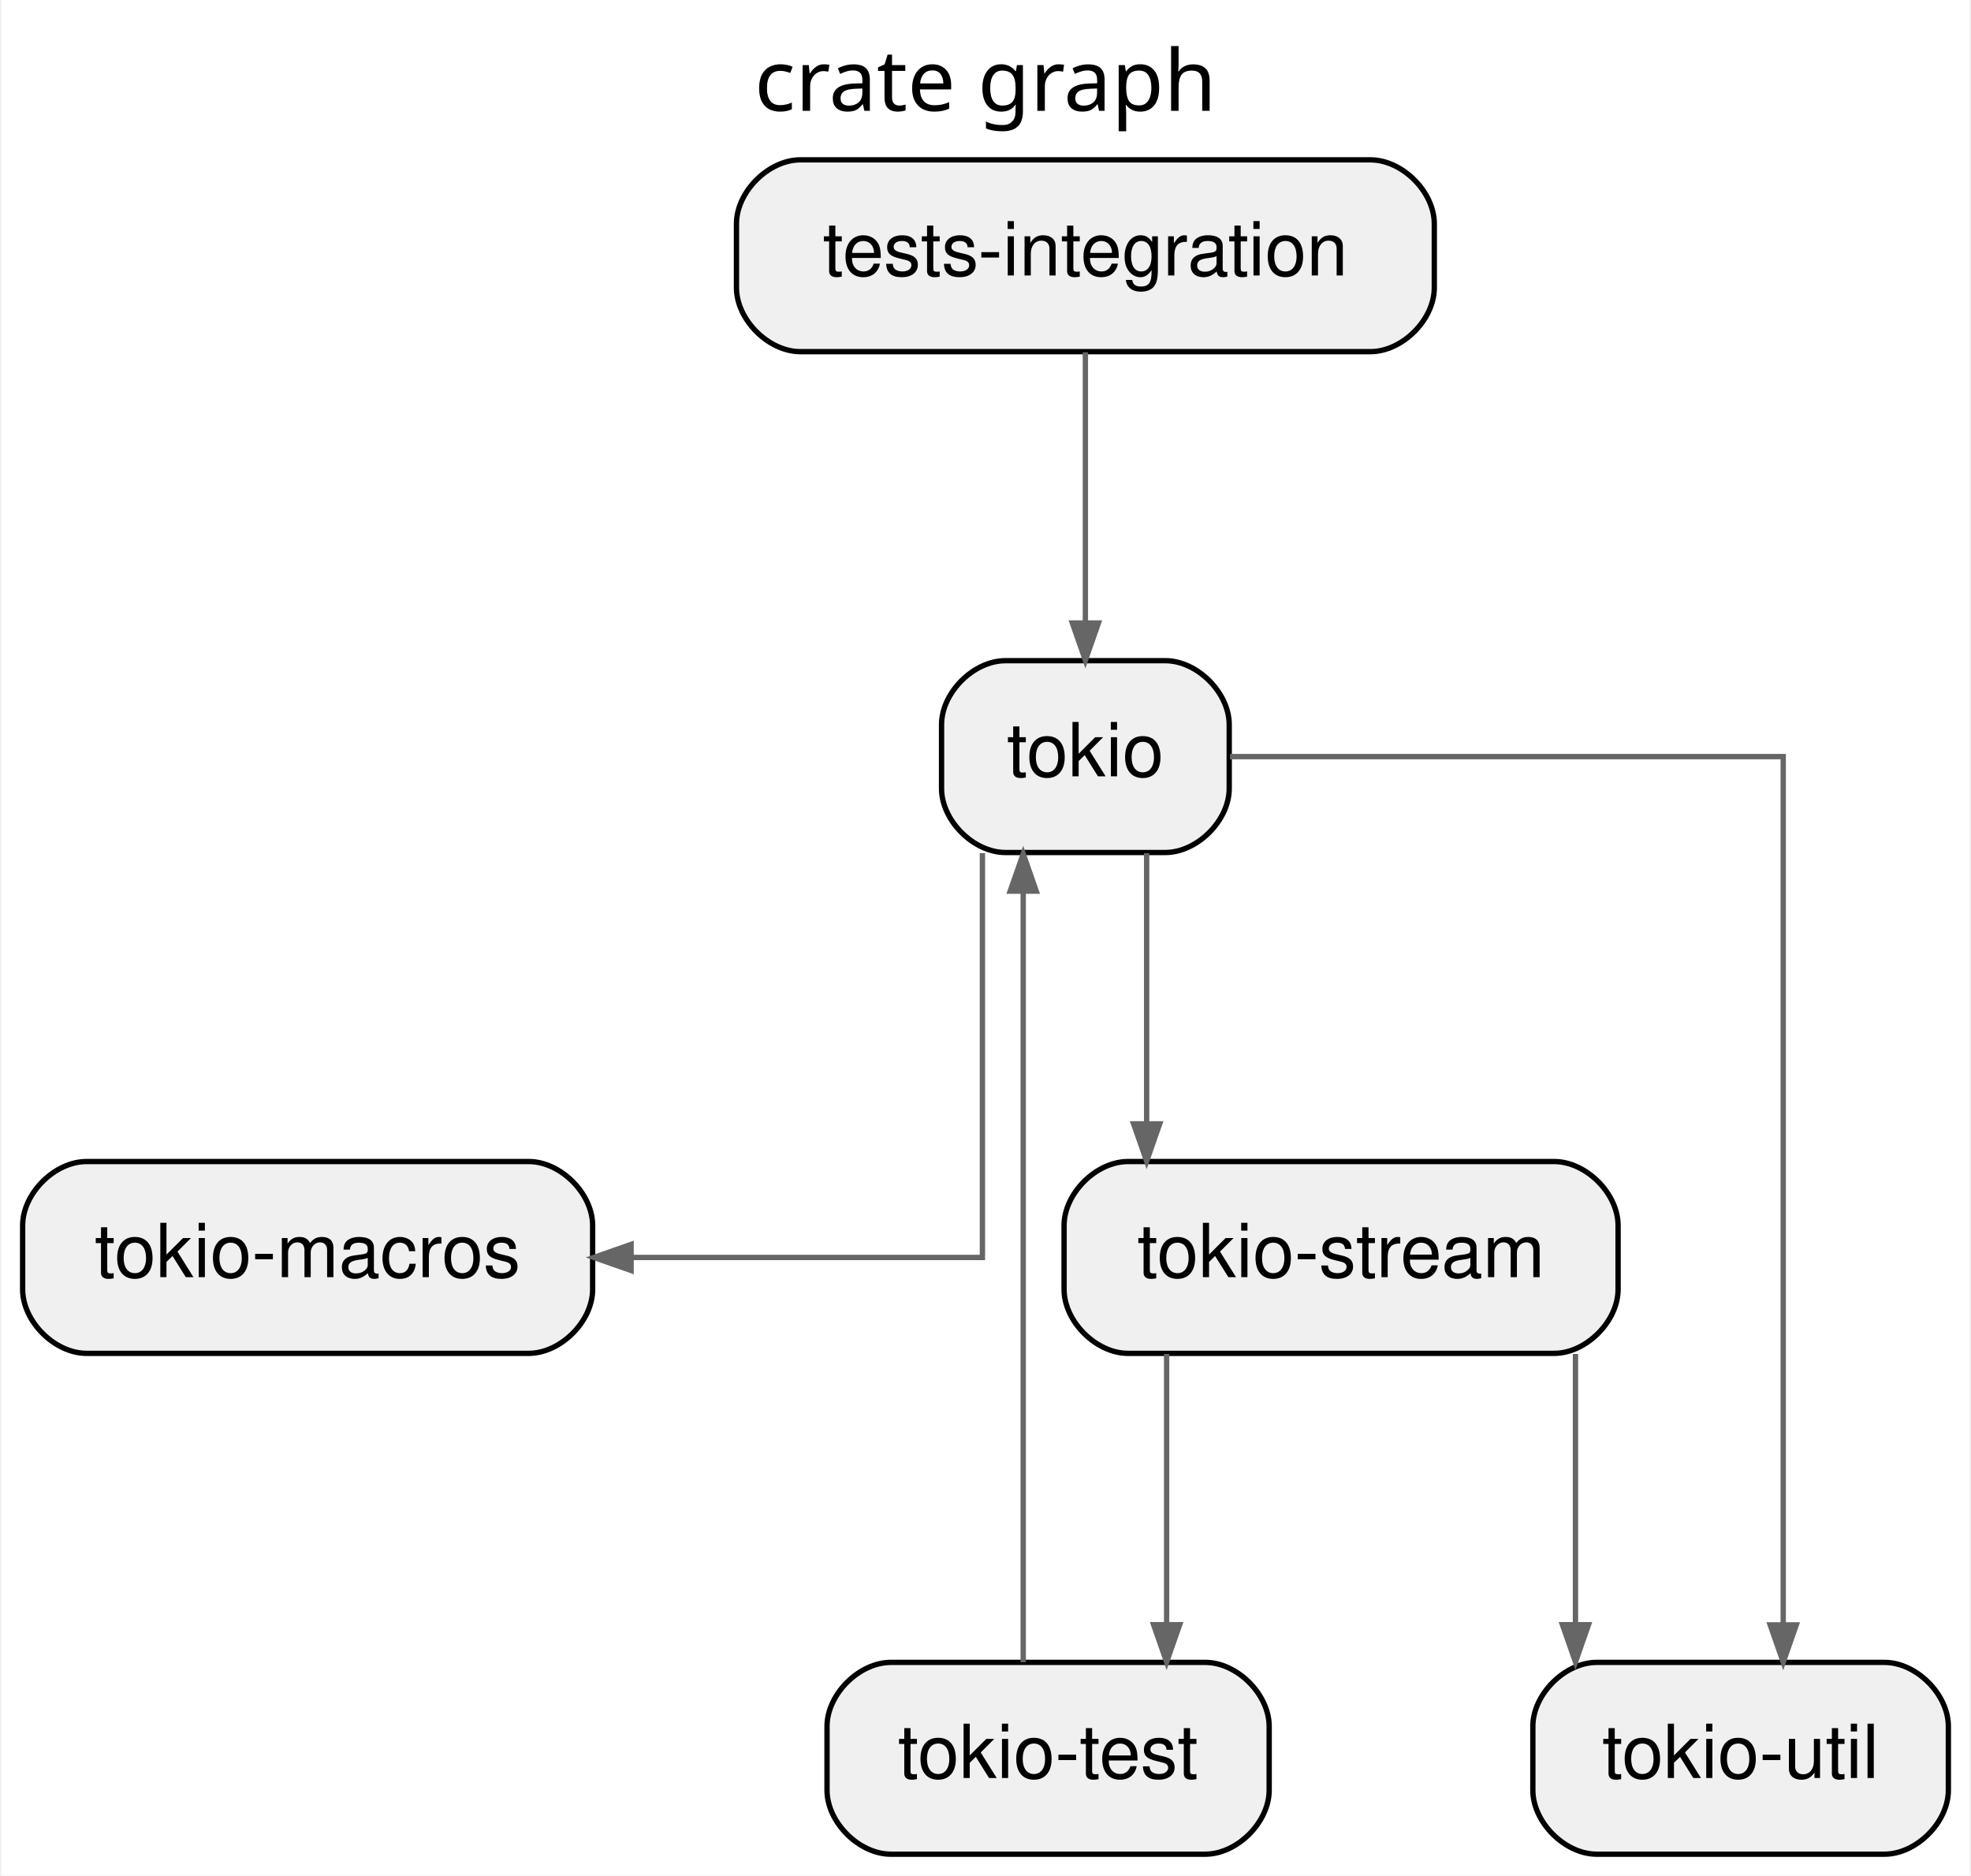
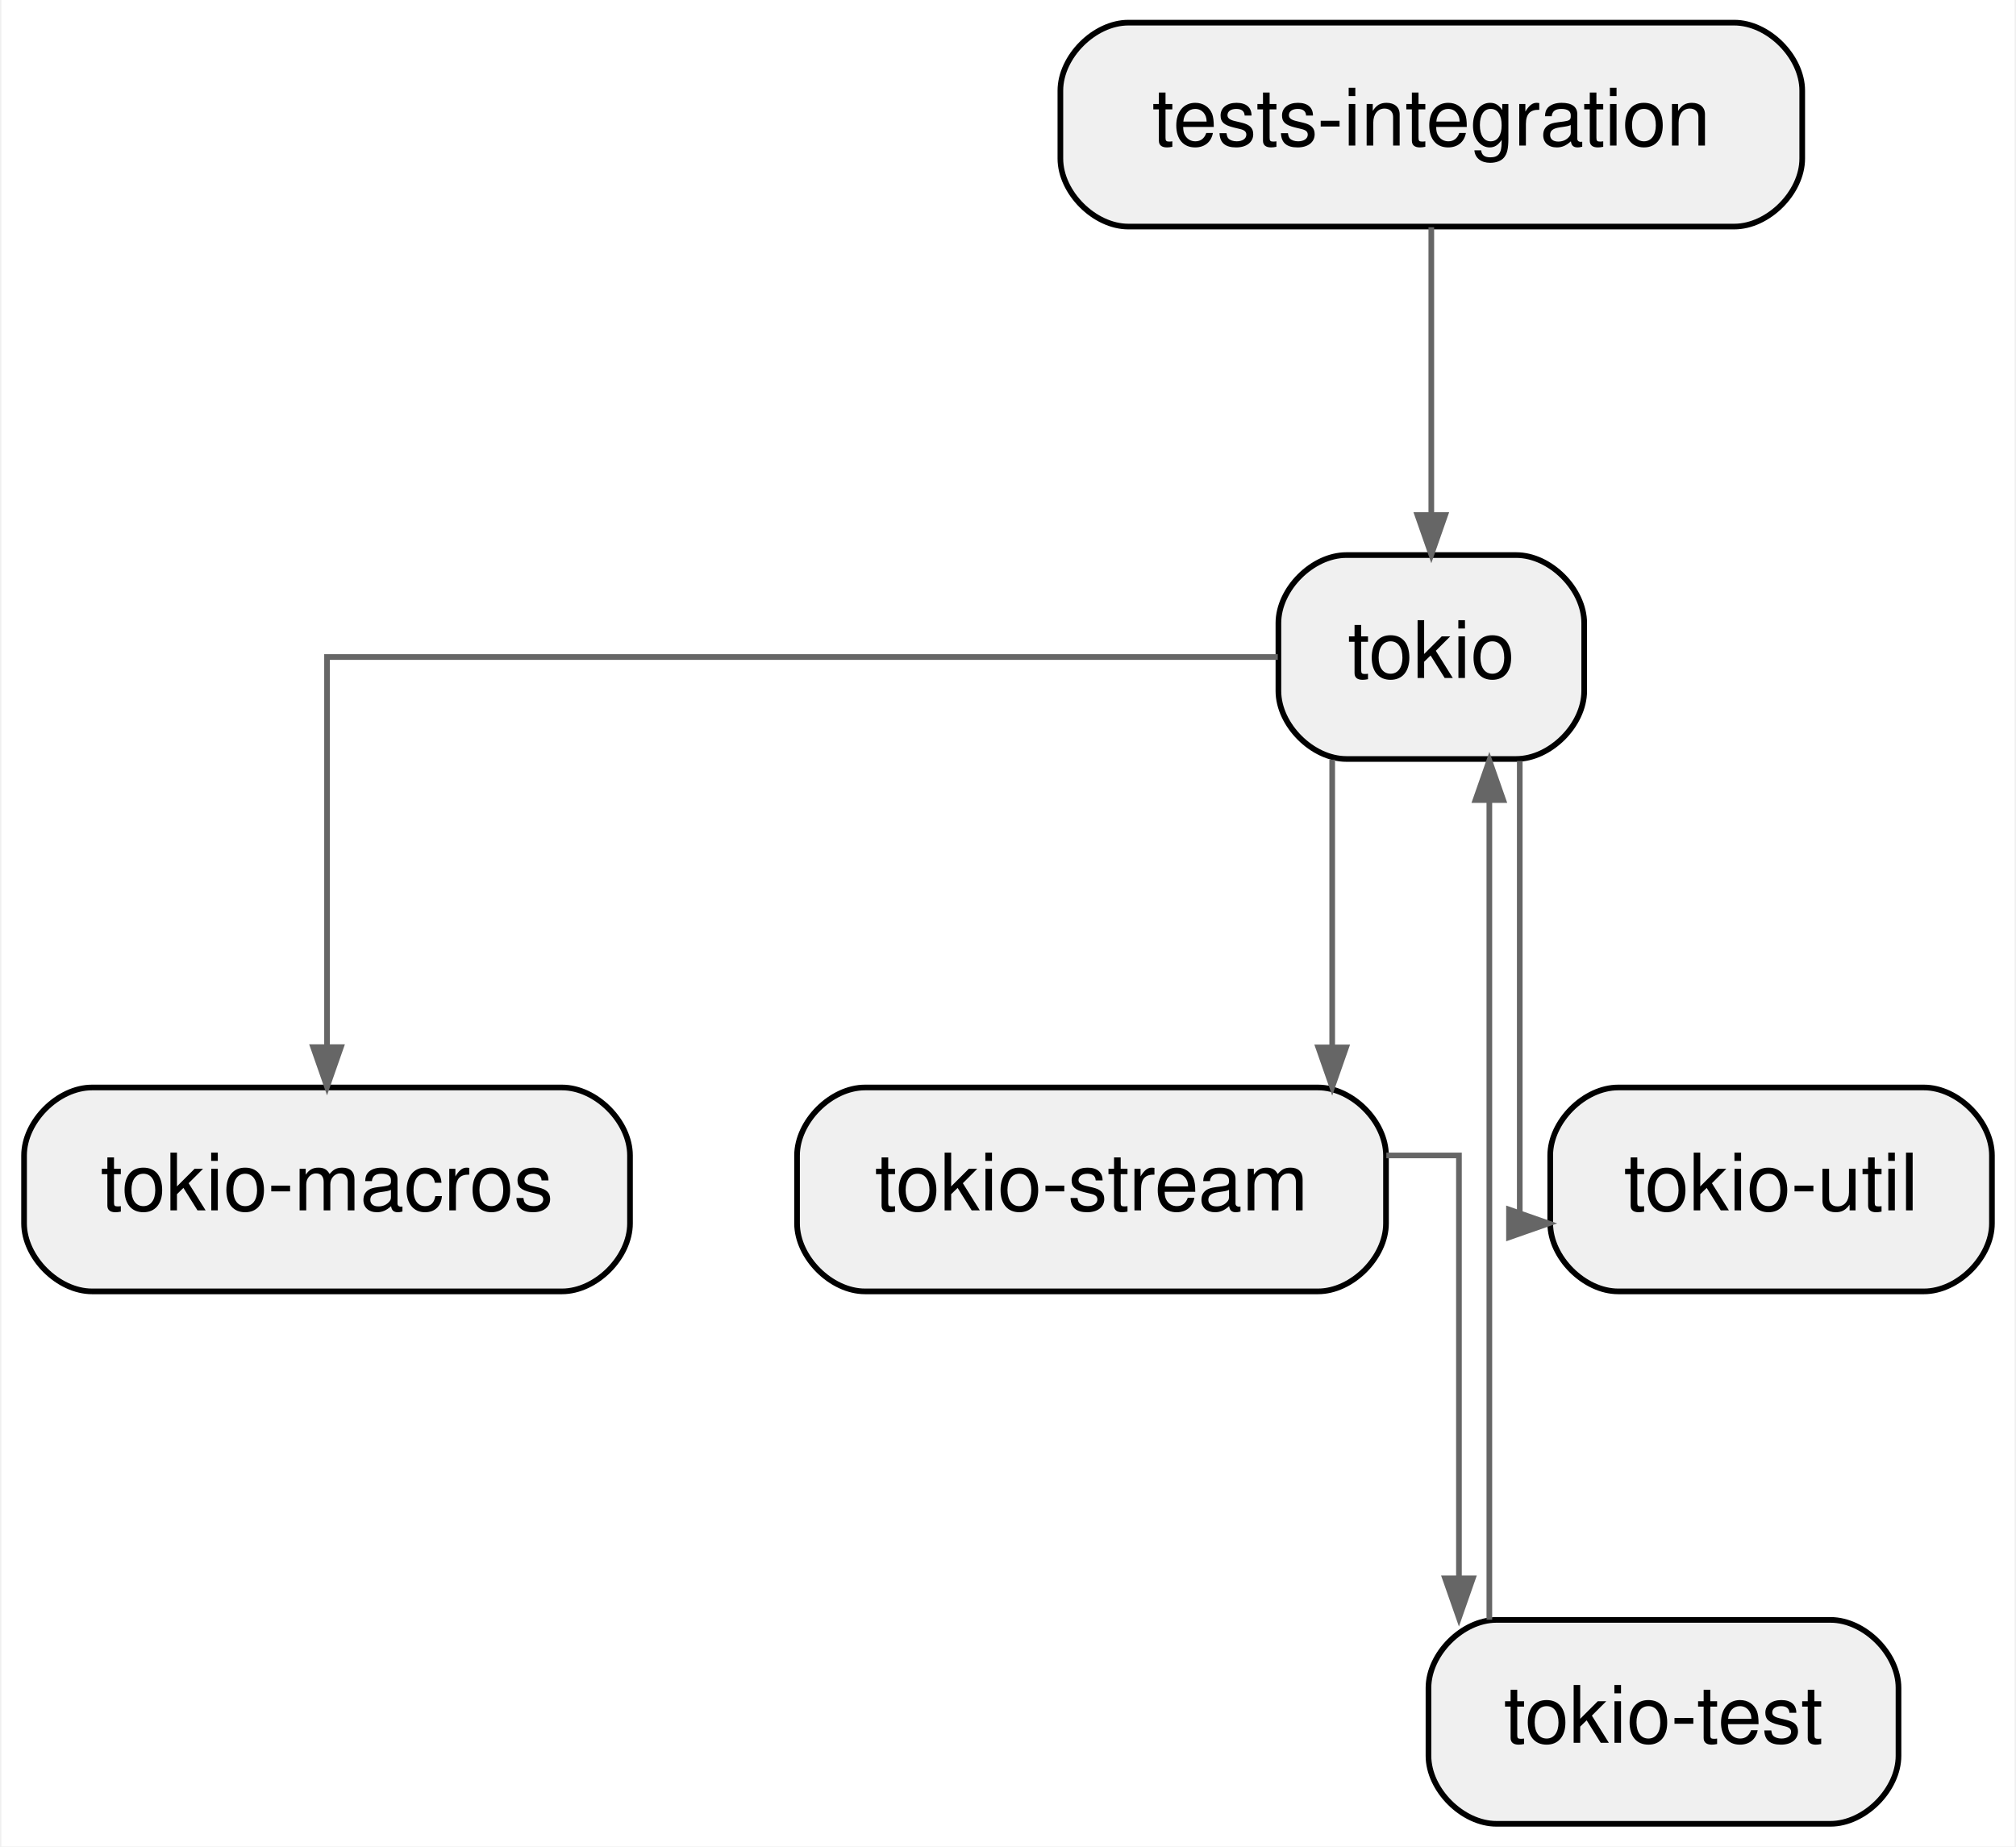
- <svg xmlns="http://www.w3.org/2000/svg" width="370pt" height="352pt" viewBox="0.00 0.00 369.50 352.00">
-   <g id="graph0" class="graph" transform="scale(1 1) rotate(0) translate(4 348)">
-     <polygon fill="white" stroke="transparent" points="-4,4 -4,-348 365.5,-348 365.5,4 -4,4" />
-     <text text-anchor="middle" x="180.75" y="-327.2" font-family="Helvetica Bold" font-size="16.00">crate graph</text>
+ <svg xmlns="http://www.w3.org/2000/svg" width="356pt" height="326pt" viewBox="0.00 0.00 355.50 326.00">
+   <g id="graph0" class="graph" transform="scale(1 1) rotate(0) translate(4 322)">
+     <polygon fill="white" stroke="transparent" points="-4,4 -4,-322 351.5,-322 351.5,4 -4,4" />
    <g id="node1" class="node">
-       <path fill="#f0f0f0" stroke="black" d="M253,-318C253,-318 146,-318 146,-318 140,-318 134,-312 134,-306 134,-306 134,-294 134,-294 134,-288 140,-282 146,-282 146,-282 253,-282 253,-282 259,-282 265,-288 265,-294 265,-294 265,-306 265,-306 265,-312 259,-318 253,-318" />
-       <text text-anchor="middle" x="199.5" y="-296.3" font-family="Helvetica,sans-Serif" font-size="14.00">tests-integration</text>
+       <path fill="#f0f0f0" stroke="black" d="M302,-318C302,-318 195,-318 195,-318 189,-318 183,-312 183,-306 183,-306 183,-294 183,-294 183,-288 189,-282 195,-282 195,-282 302,-282 302,-282 308,-282 314,-288 314,-294 314,-294 314,-306 314,-306 314,-312 308,-318 302,-318" />
+       <text text-anchor="middle" x="248.5" y="-296.3" font-family="Helvetica,sans-Serif" font-size="14.00">tests-integration</text>
    </g>
    <g id="node2" class="node">
-       <path fill="#f0f0f0" stroke="black" d="M214.5,-224C214.5,-224 184.5,-224 184.5,-224 178.5,-224 172.5,-218 172.5,-212 172.5,-212 172.5,-200 172.5,-200 172.5,-194 178.5,-188 184.5,-188 184.5,-188 214.5,-188 214.5,-188 220.5,-188 226.5,-194 226.5,-200 226.5,-200 226.5,-212 226.5,-212 226.5,-218 220.5,-224 214.5,-224" />
-       <text text-anchor="middle" x="199.5" y="-202.3" font-family="Helvetica,sans-Serif" font-size="14.00">tokio</text>
+       <path fill="#f0f0f0" stroke="black" d="M263.5,-224C263.5,-224 233.5,-224 233.5,-224 227.5,-224 221.5,-218 221.5,-212 221.5,-212 221.5,-200 221.5,-200 221.5,-194 227.5,-188 233.5,-188 233.5,-188 263.5,-188 263.5,-188 269.5,-188 275.5,-194 275.5,-200 275.5,-200 275.5,-212 275.5,-212 275.5,-218 269.5,-224 263.5,-224" />
+       <text text-anchor="middle" x="248.5" y="-202.3" font-family="Helvetica,sans-Serif" font-size="14.00">tokio</text>
    </g>
    <g id="edge1" class="edge">
-       <path fill="none" stroke="#666666" d="M199.5,-281.88C199.5,-281.88 199.5,-231.07 199.5,-231.07" />
-       <polygon fill="#666666" stroke="#666666" points="201.95,-231.07 199.5,-224.07 197.05,-231.07 201.95,-231.07" />
+       <path fill="none" stroke="#666666" d="M248.5,-281.88C248.5,-281.88 248.5,-231.07 248.5,-231.07" />
+       <polygon fill="#666666" stroke="#666666" points="250.95,-231.07 248.5,-224.07 246.05,-231.07 250.95,-231.07" />
    </g>
    <g id="node3" class="node">
      <path fill="#f0f0f0" stroke="black" d="M95,-130C95,-130 12,-130 12,-130 6,-130 0,-124 0,-118 0,-118 0,-106 0,-106 0,-100 6,-94 12,-94 12,-94 95,-94 95,-94 101,-94 107,-100 107,-106 107,-106 107,-118 107,-118 107,-124 101,-130 95,-130" />
      <text text-anchor="middle" x="53.5" y="-108.3" font-family="Helvetica,sans-Serif" font-size="14.00">tokio-macros</text>
    </g>
    <g id="edge2" class="edge">
-       <path fill="none" stroke="#666666" d="M180.17,-187.88C180.17,-160.56 180.17,-112 180.17,-112 180.17,-112 114.22,-112 114.22,-112" />
-       <polygon fill="#666666" stroke="#666666" points="114.22,-109.55 107.22,-112 114.22,-114.45 114.22,-109.55" />
+       <path fill="none" stroke="#666666" d="M221.39,-206C167.81,-206 53.5,-206 53.5,-206 53.5,-206 53.5,-137.12 53.5,-137.12" />
+       <polygon fill="#666666" stroke="#666666" points="55.95,-137.12 53.5,-130.12 51.05,-137.12 55.95,-137.12" />
    </g>
    <g id="node4" class="node">
-       <path fill="#f0f0f0" stroke="black" d="M287.5,-130C287.5,-130 207.5,-130 207.5,-130 201.5,-130 195.5,-124 195.5,-118 195.5,-118 195.5,-106 195.5,-106 195.5,-100 201.5,-94 207.5,-94 207.5,-94 287.5,-94 287.5,-94 293.5,-94 299.5,-100 299.5,-106 299.5,-106 299.5,-118 299.5,-118 299.5,-124 293.5,-130 287.5,-130" />
-       <text text-anchor="middle" x="247.5" y="-108.3" font-family="Helvetica,sans-Serif" font-size="14.00">tokio-stream</text>
+       <path fill="#f0f0f0" stroke="black" d="M228.5,-130C228.5,-130 148.5,-130 148.5,-130 142.5,-130 136.5,-124 136.5,-118 136.5,-118 136.5,-106 136.5,-106 136.5,-100 142.5,-94 148.5,-94 148.5,-94 228.5,-94 228.5,-94 234.5,-94 240.5,-100 240.5,-106 240.5,-106 240.5,-118 240.5,-118 240.5,-124 234.5,-130 228.5,-130" />
+       <text text-anchor="middle" x="188.5" y="-108.3" font-family="Helvetica,sans-Serif" font-size="14.00">tokio-stream</text>
    </g>
    <g id="edge3" class="edge">
-       <path fill="none" stroke="#666666" d="M211,-187.88C211,-187.88 211,-137.07 211,-137.07" />
-       <polygon fill="#666666" stroke="#666666" points="213.45,-137.07 211,-130.07 208.55,-137.07 213.45,-137.07" />
+       <path fill="none" stroke="#666666" d="M231,-187.88C231,-187.88 231,-137.07 231,-137.07" />
+       <polygon fill="#666666" stroke="#666666" points="233.45,-137.07 231,-130.07 228.55,-137.07 233.45,-137.07" />
    </g>
    <g id="node6" class="node">
-       <path fill="#f0f0f0" stroke="black" d="M349.5,-36C349.5,-36 295.5,-36 295.5,-36 289.5,-36 283.5,-30 283.5,-24 283.5,-24 283.5,-12 283.5,-12 283.5,-6 289.5,0 295.5,0 295.5,0 349.5,0 349.5,0 355.5,0 361.5,-6 361.5,-12 361.5,-12 361.5,-24 361.5,-24 361.5,-30 355.5,-36 349.5,-36" />
-       <text text-anchor="middle" x="322.5" y="-14.3" font-family="Helvetica,sans-Serif" font-size="14.00">tokio-util</text>
+       <path fill="#f0f0f0" stroke="black" d="M335.5,-130C335.5,-130 281.5,-130 281.5,-130 275.5,-130 269.5,-124 269.5,-118 269.5,-118 269.5,-106 269.5,-106 269.5,-100 275.5,-94 281.5,-94 281.5,-94 335.5,-94 335.5,-94 341.5,-94 347.5,-100 347.5,-106 347.5,-106 347.5,-118 347.5,-118 347.5,-124 341.5,-130 335.5,-130" />
+       <text text-anchor="middle" x="308.5" y="-108.3" font-family="Helvetica,sans-Serif" font-size="14.00">tokio-util</text>
    </g>
    <g id="edge4" class="edge">
-       <path fill="none" stroke="#666666" d="M226.64,-206C265.01,-206 330.5,-206 330.5,-206 330.5,-206 330.5,-43.03 330.5,-43.03" />
-       <polygon fill="#666666" stroke="#666666" points="332.95,-43.03 330.5,-36.03 328.05,-43.03 332.95,-43.03" />
+       <path fill="none" stroke="#666666" d="M264.12,-187.66C264.12,-158.79 264.12,-106 264.12,-106 264.12,-106 264.63,-106 264.63,-106" />
+       <polygon fill="#666666" stroke="#666666" points="262.22,-108.45 269.22,-106 262.22,-103.55 262.22,-108.45" />
    </g>
    <g id="node5" class="node">
-       <path fill="#f0f0f0" stroke="black" d="M222,-36C222,-36 163,-36 163,-36 157,-36 151,-30 151,-24 151,-24 151,-12 151,-12 151,-6 157,0 163,0 163,0 222,0 222,0 228,0 234,-6 234,-12 234,-12 234,-24 234,-24 234,-30 228,-36 222,-36" />
-       <text text-anchor="middle" x="192.5" y="-14.3" font-family="Helvetica,sans-Serif" font-size="14.00">tokio-test</text>
+       <path fill="#f0f0f0" stroke="black" d="M319,-36C319,-36 260,-36 260,-36 254,-36 248,-30 248,-24 248,-24 248,-12 248,-12 248,-6 254,0 260,0 260,0 319,0 319,0 325,0 331,-6 331,-12 331,-12 331,-24 331,-24 331,-30 325,-36 319,-36" />
+       <text text-anchor="middle" x="289.5" y="-14.3" font-family="Helvetica,sans-Serif" font-size="14.00">tokio-test</text>
    </g>
    <g id="edge5" class="edge">
-       <path fill="none" stroke="#666666" d="M214.75,-93.88C214.75,-93.88 214.75,-43.07 214.75,-43.07" />
-       <polygon fill="#666666" stroke="#666666" points="217.2,-43.07 214.75,-36.07 212.3,-43.07 217.2,-43.07" />
+       <path fill="none" stroke="#666666" d="M240.56,-118C248.1,-118 253.38,-118 253.38,-118 253.38,-118 253.38,-43.34 253.38,-43.34" />
+       <polygon fill="#666666" stroke="#666666" points="255.83,-43.34 253.38,-36.34 250.93,-43.34 255.83,-43.34" />
    </g>
    <g id="edge6" class="edge">
-       <path fill="none" stroke="#666666" d="M291.5,-93.88C291.5,-93.88 291.5,-43.07 291.5,-43.07" />
-       <polygon fill="#666666" stroke="#666666" points="293.95,-43.07 291.5,-36.07 289.05,-43.07 293.95,-43.07" />
-     </g>
-     <g id="edge7" class="edge">
-       <path fill="none" stroke="#666666" d="M187.83,-36.03C187.83,-36.03 187.83,-180.75 187.83,-180.75" />
-       <polygon fill="#666666" stroke="#666666" points="185.38,-180.75 187.83,-187.75 190.28,-180.75 185.38,-180.75" />
+       <path fill="none" stroke="#666666" d="M258.75,-36.03C258.75,-36.03 258.75,-180.75 258.75,-180.75" />
+       <polygon fill="#666666" stroke="#666666" points="256.3,-180.75 258.75,-187.75 261.2,-180.75 256.3,-180.75" />
    </g>
  </g>
</svg>
